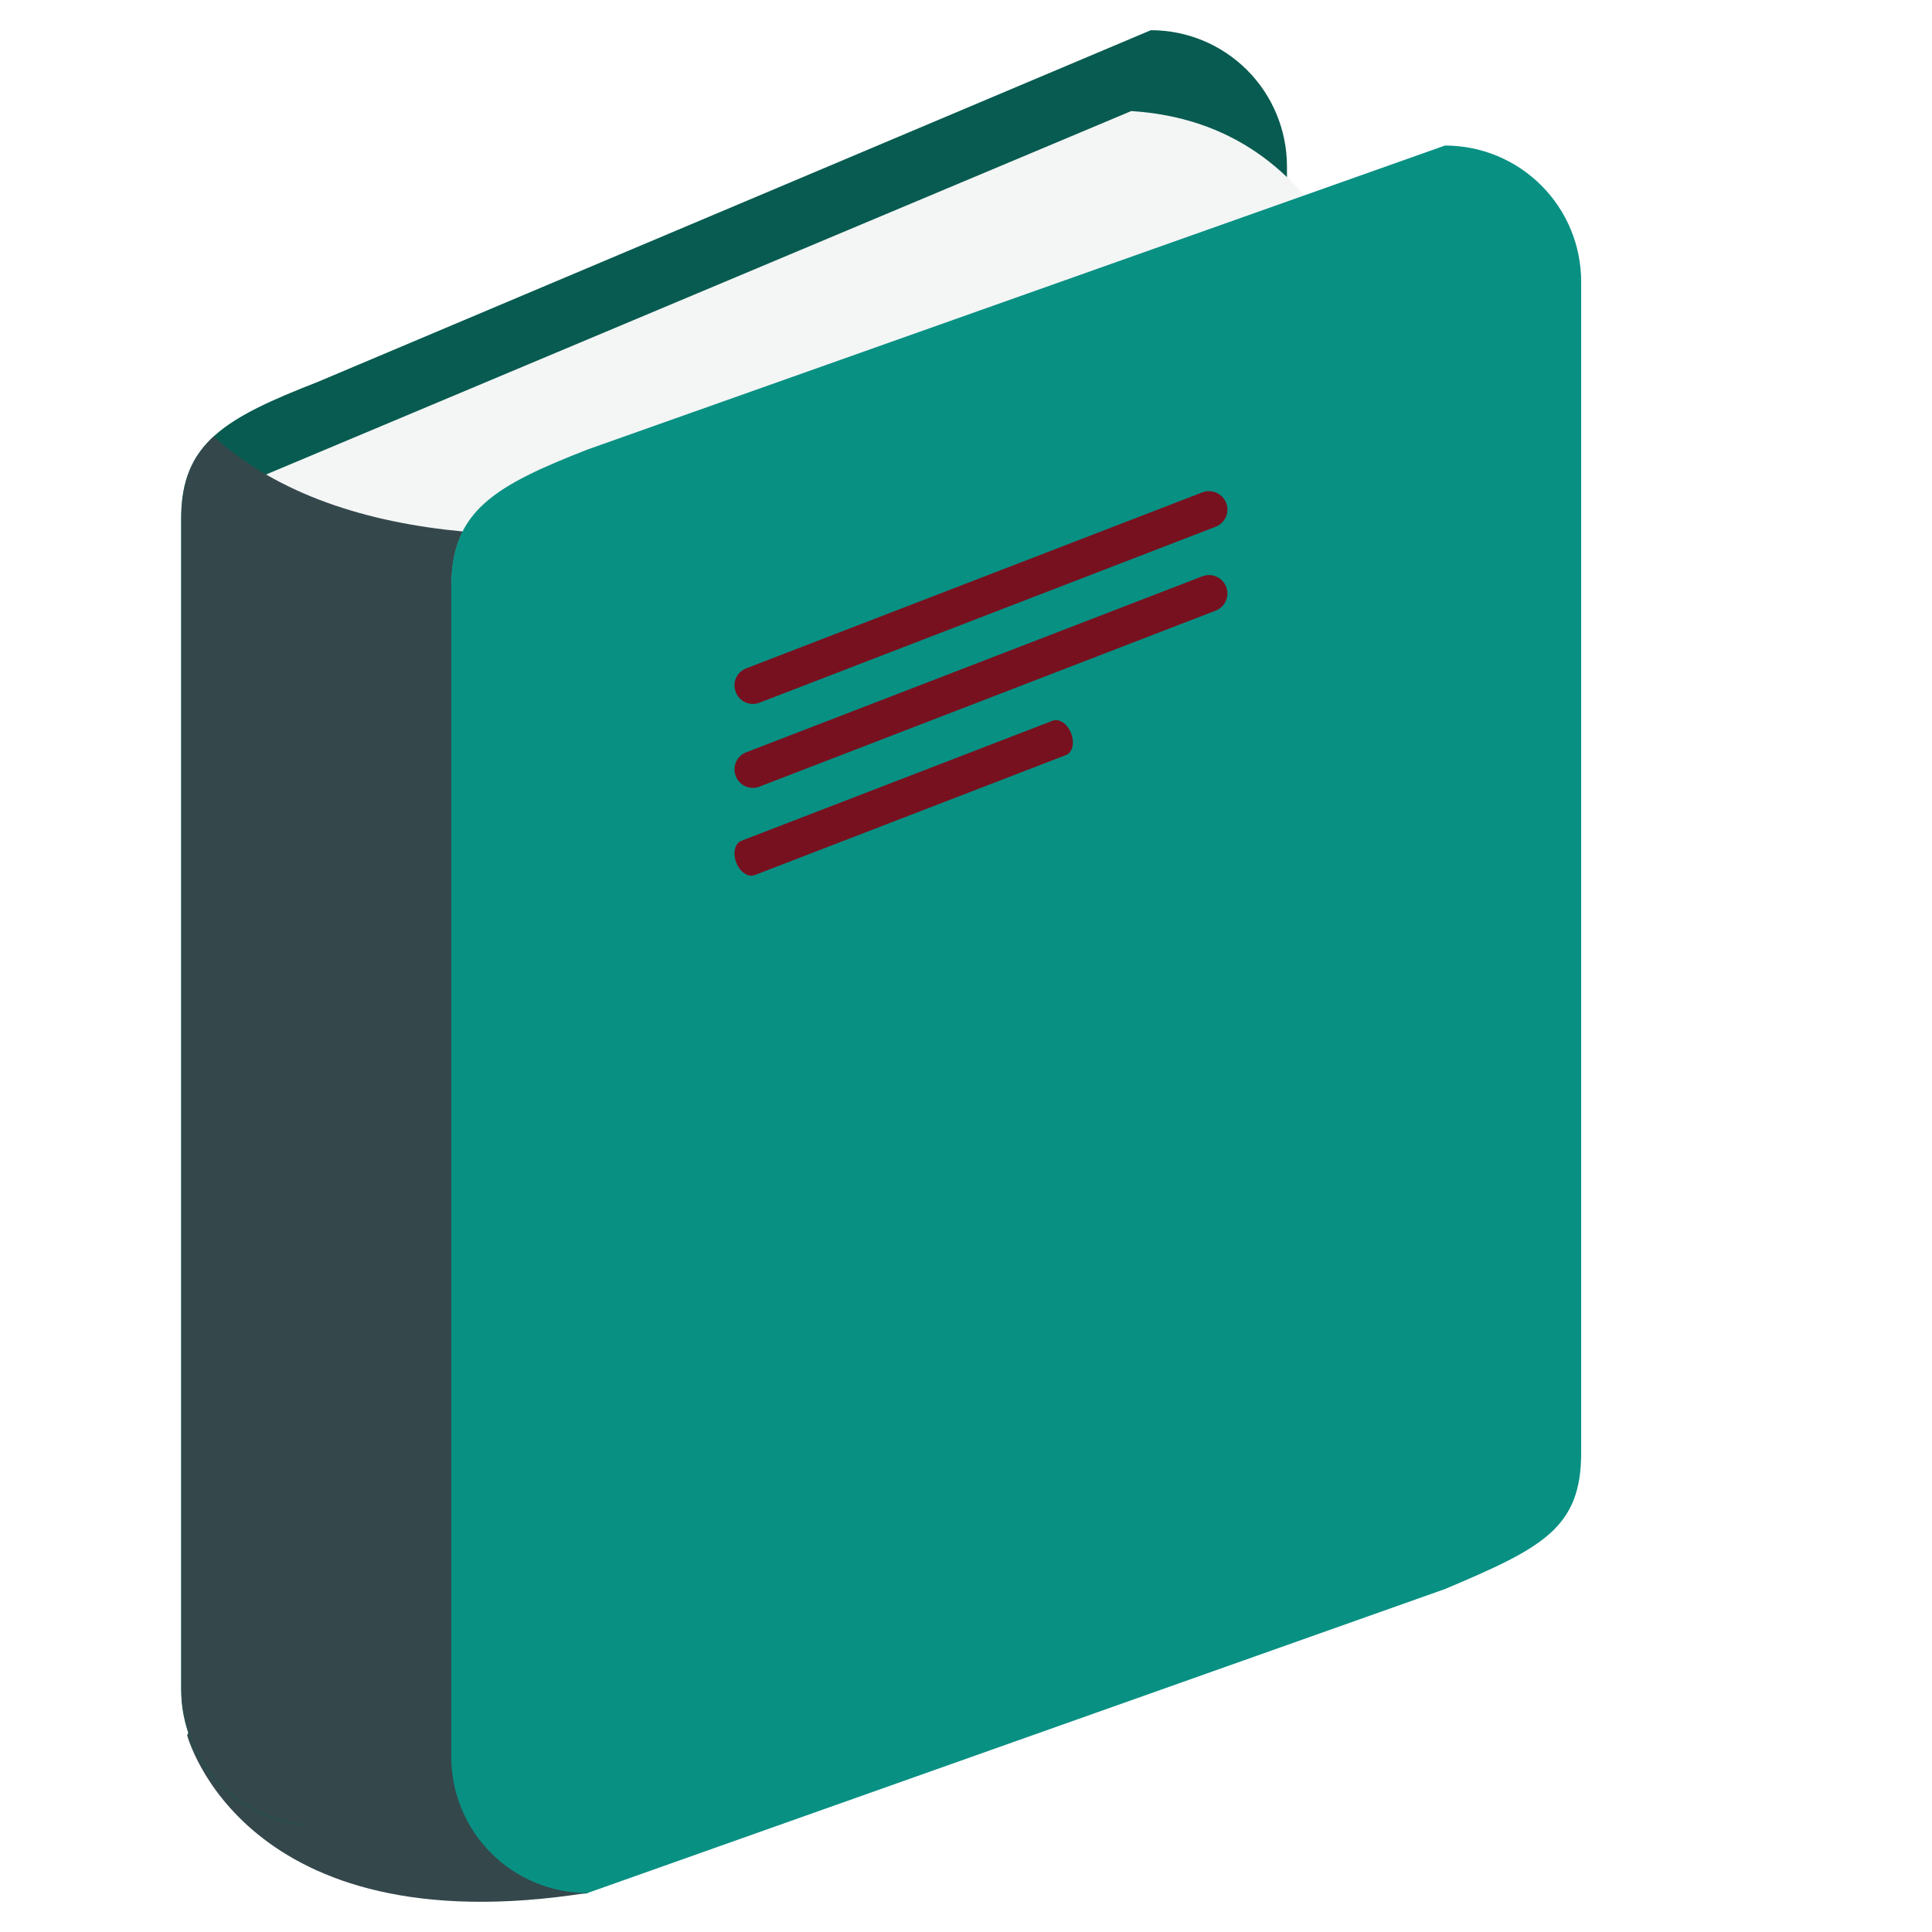
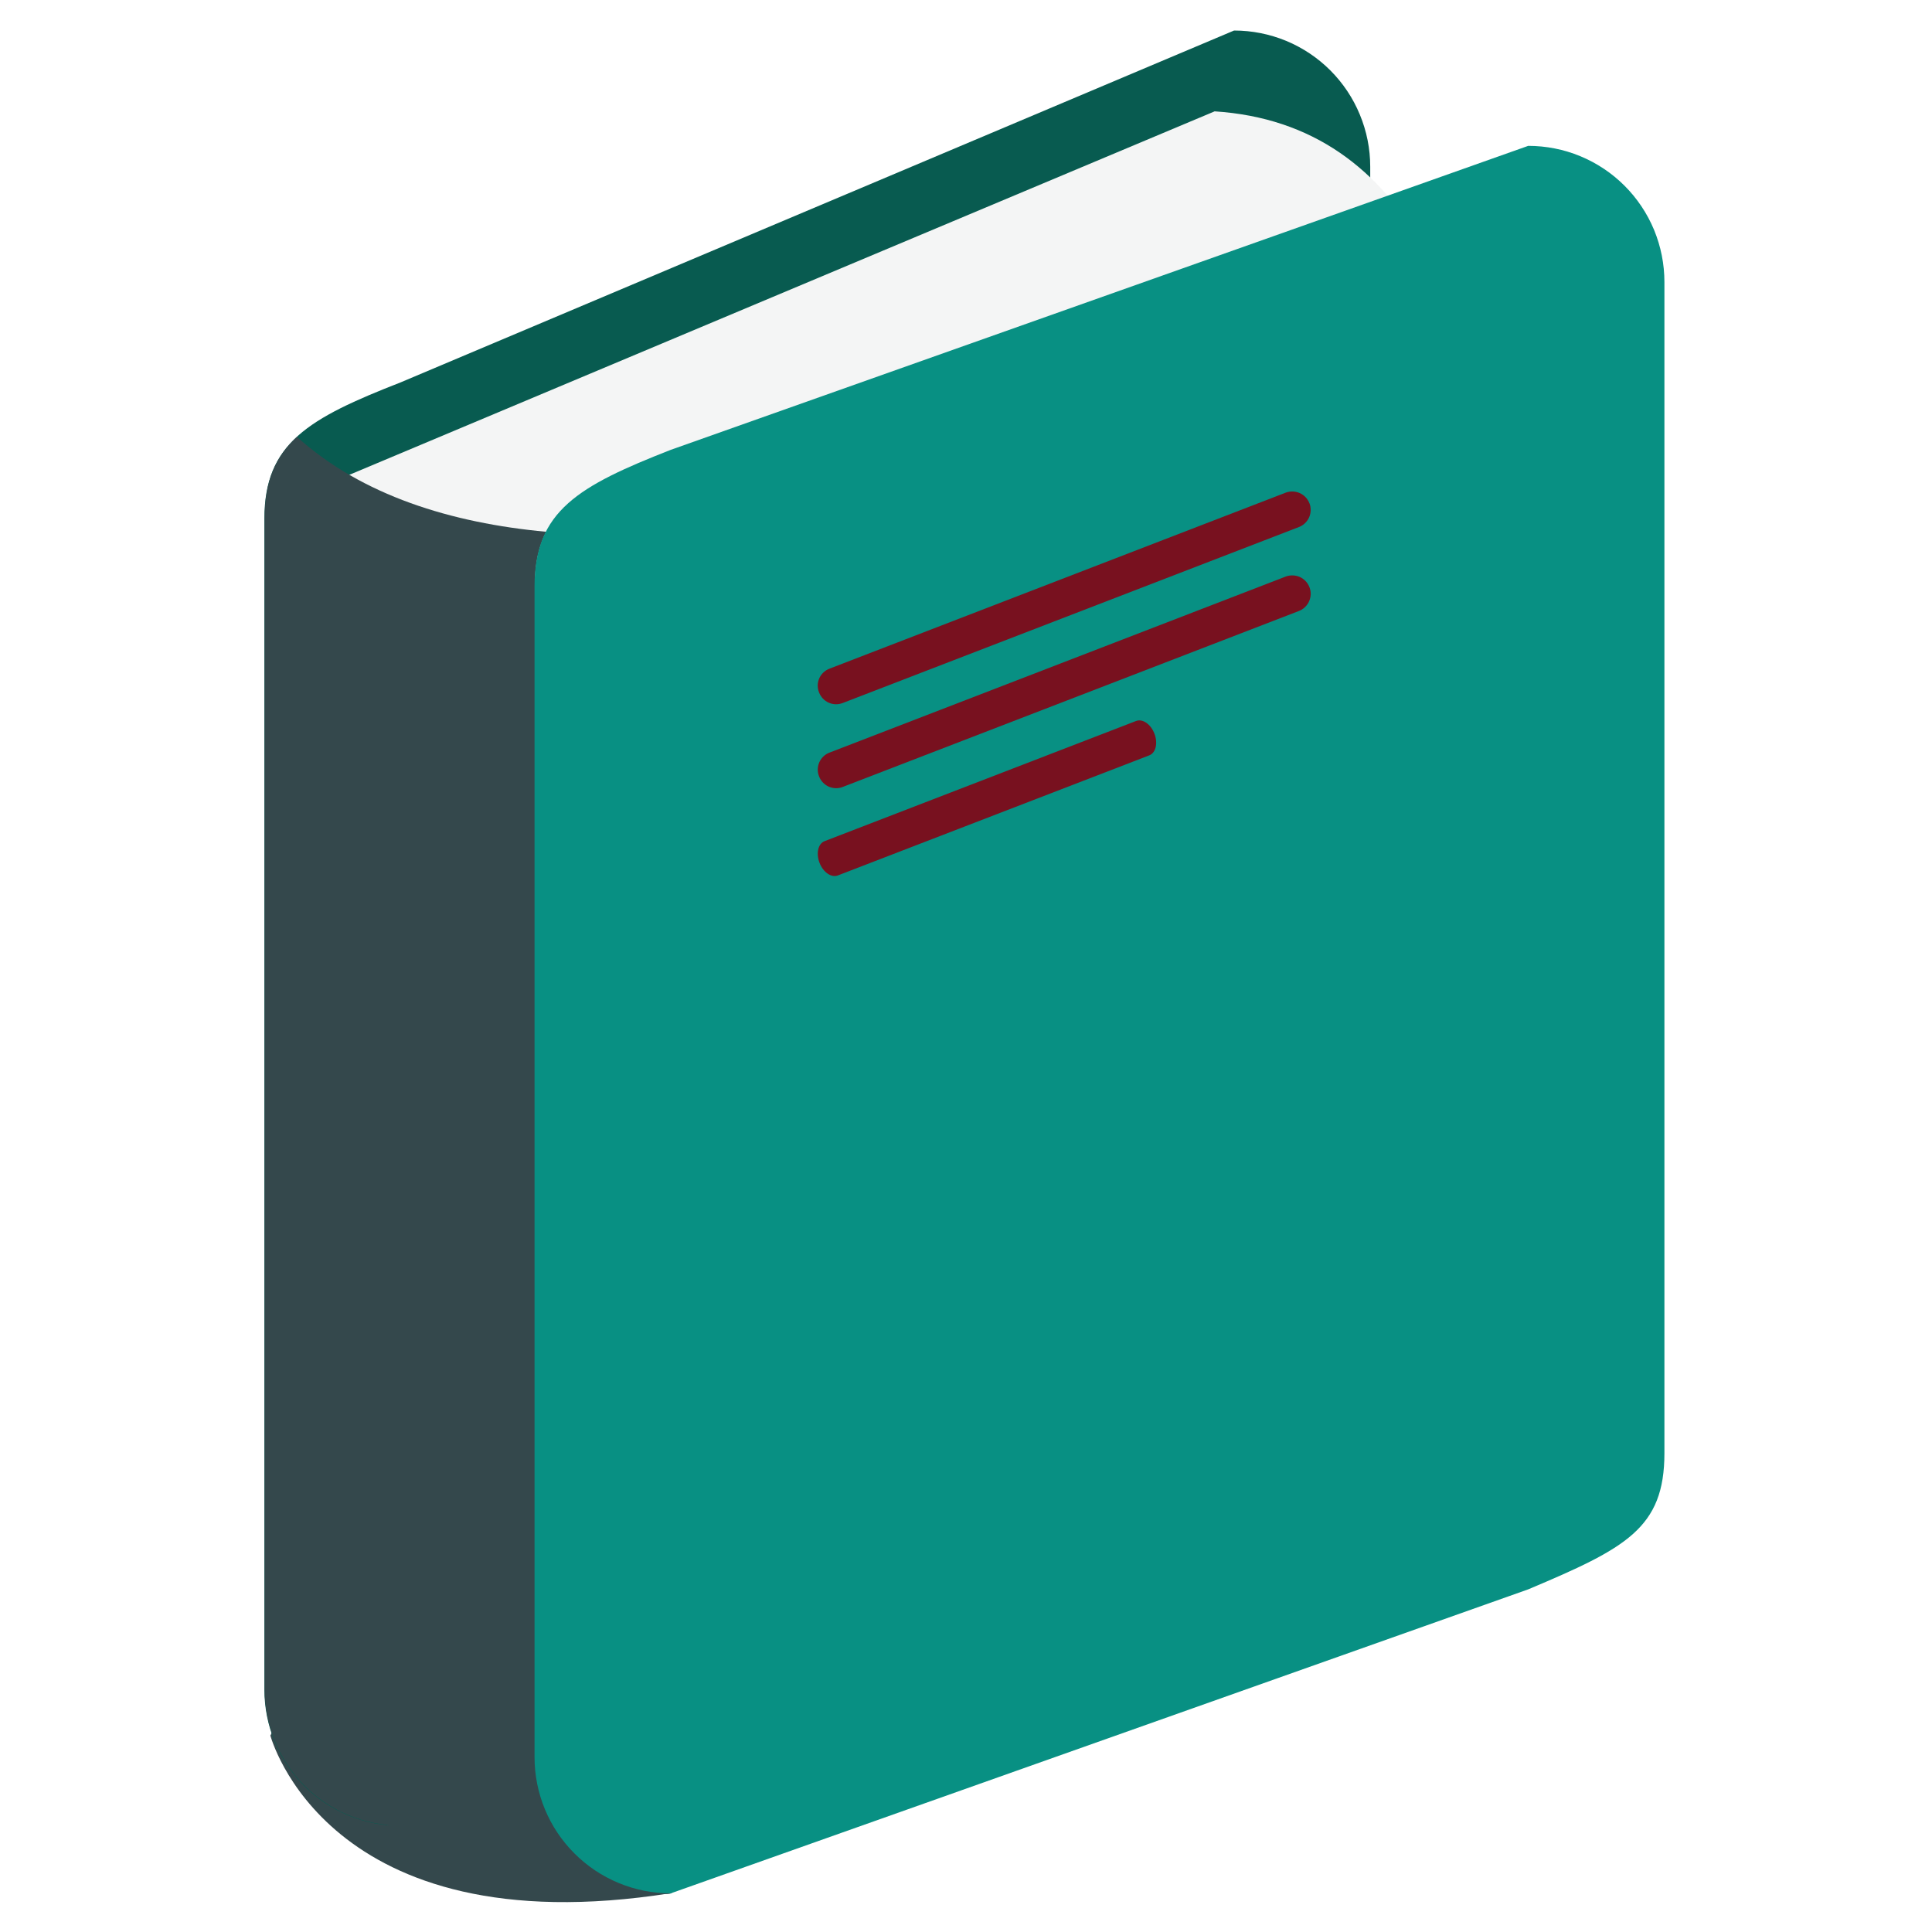
- <svg xmlns="http://www.w3.org/2000/svg" width="2.5rem" height="2.5rem" viewBox="0 0 76 76" fill="none">
-   <path d="M7.36 68.253C7.36 68.253 9.533 76.599 23.108 74.462L25.427 68.876L21.52 64.63L10.708 61.065L7.366 68.253" fill="#34484C" />
-   <path d="M50.626 52.611C50.626 55.57 49.108 56.348 45.27 57.969L12.483 71.812C11.779 71.812 11.082 71.673 10.432 71.404C9.782 71.134 9.191 70.74 8.694 70.242C8.196 69.744 7.802 69.153 7.533 68.503C7.263 67.853 7.125 67.156 7.125 66.453V20.389C7.125 17.428 8.866 16.442 12.483 15.03L45.27 1.188C45.973 1.188 46.67 1.326 47.32 1.595C47.97 1.865 48.56 2.259 49.058 2.757C49.555 3.255 49.95 3.845 50.218 4.495C50.487 5.145 50.626 5.842 50.626 6.545V52.62" fill="#085B50" />
-   <path d="M10.106 71.248C10.106 71.248 22.393 74.775 23.109 74.471C23.827 74.168 22.651 69.142 22.651 69.142L18.209 64.353L14.069 64.161L13.341 65.194L10.104 71.248" fill="#34484C" />
-   <path d="M44.498 4.37L8.127 19.648L9.833 29.445L15.248 29.983L33.313 27.075L44.547 21.189L52.818 9.863C51.01 6.622 48.357 4.616 44.498 4.368" fill="#F4F5F5" />
-   <path d="M17.764 23.038C17.764 22.177 17.913 21.491 18.209 20.907C14.485 20.56 10.968 19.482 8.406 17.172C7.556 17.956 7.136 18.93 7.136 20.379V66.443C7.136 67.864 7.7 69.227 8.705 70.232C9.71 71.237 11.073 71.802 12.494 71.802L17.786 69.566C17.771 69.412 17.763 69.256 17.763 69.101V23.038H17.764Z" fill="#34484C" />
-   <path d="M62.199 57.151C62.199 60.11 60.682 60.888 56.841 62.509L23.109 74.467C21.688 74.467 20.325 73.902 19.321 72.897C18.316 71.892 17.752 70.53 17.752 69.109V23.046C17.752 20.083 19.493 19.099 23.109 17.684L56.841 5.725C57.545 5.725 58.242 5.863 58.892 6.132C59.542 6.401 60.133 6.796 60.63 7.294C61.128 7.791 61.523 8.382 61.792 9.032C62.061 9.682 62.199 10.379 62.199 11.083V57.158" fill="#089083" />
-   <path d="M48.235 19.784C48.27 19.872 48.286 19.967 48.284 20.062C48.282 20.158 48.261 20.252 48.222 20.339C48.183 20.426 48.128 20.504 48.059 20.57C47.99 20.635 47.908 20.687 47.819 20.721L29.876 27.643C29.788 27.677 29.693 27.694 29.598 27.691C29.503 27.689 29.41 27.668 29.323 27.629C29.236 27.59 29.158 27.534 29.093 27.465C29.028 27.395 28.977 27.314 28.944 27.225C28.909 27.137 28.891 27.042 28.893 26.947C28.894 26.852 28.915 26.758 28.953 26.671C28.991 26.584 29.047 26.506 29.116 26.441C29.185 26.375 29.266 26.325 29.355 26.291L47.296 19.369C47.672 19.227 48.091 19.412 48.234 19.785" fill="#78111F" />
-   <path d="M48.235 23.085C48.269 23.174 48.286 23.268 48.283 23.364C48.281 23.459 48.26 23.553 48.221 23.64C48.183 23.727 48.127 23.805 48.058 23.871C47.989 23.936 47.908 23.988 47.819 24.022L29.876 30.944C29.788 30.978 29.693 30.995 29.599 30.993C29.504 30.991 29.41 30.97 29.323 30.931C29.237 30.892 29.158 30.837 29.093 30.768C29.028 30.698 28.977 30.617 28.944 30.528C28.909 30.44 28.891 30.345 28.893 30.25C28.894 30.155 28.915 30.061 28.953 29.974C28.991 29.887 29.047 29.808 29.116 29.743C29.185 29.677 29.266 29.626 29.355 29.593L47.296 22.671C47.384 22.636 47.479 22.619 47.574 22.621C47.669 22.623 47.763 22.644 47.85 22.683C47.938 22.721 48.016 22.776 48.082 22.845C48.148 22.914 48.199 22.995 48.234 23.084" fill="#78111F" />
-   <path d="M42.135 28.847C42.28 29.222 42.191 29.602 41.933 29.702L29.683 34.426C29.426 34.523 29.103 34.3 28.961 33.927C28.818 33.552 28.907 33.172 29.163 33.075L41.415 28.349C41.668 28.252 41.995 28.473 42.135 28.848" fill="#78111F" />
+ <svg xmlns="http://www.w3.org/2000/svg" width="40" height="40" viewBox="0 0 40 40" fill="none">
+   <path d="M5.597 35.929C5.597 35.929 6.741 40.322 13.886 39.197L15.106 36.257L13.05 34.022L7.359 32.146L5.601 35.929" fill="#34484C" />
+   <path d="M28.369 27.697C28.369 29.254 27.57 29.663 25.55 30.517L8.294 37.802C7.923 37.802 7.556 37.729 7.214 37.587C6.872 37.446 6.561 37.238 6.299 36.976C6.037 36.714 5.83 36.403 5.688 36.061C5.546 35.719 5.474 35.352 5.474 34.982V10.738C5.474 9.179 6.39 8.66 8.294 7.917L25.55 0.632C25.92 0.632 26.287 0.705 26.629 0.846C26.971 0.988 27.282 1.196 27.544 1.458C27.805 1.72 28.013 2.03 28.154 2.373C28.296 2.715 28.369 3.081 28.369 3.452V27.702" fill="#085B50" />
+   <path d="M7.042 37.505C7.042 37.505 13.509 39.362 13.886 39.202C14.264 39.042 13.646 36.397 13.646 36.397L11.307 33.877L9.129 33.775L8.745 34.319L7.042 37.505" fill="#34484C" />
+   <path d="M25.144 2.307L6.001 10.348L6.899 15.504L9.749 15.787L19.257 14.257L25.169 11.159L29.523 5.198C28.571 3.492 27.175 2.436 25.144 2.305" fill="#F4F5F5" />
+   <path d="M11.073 12.132C11.073 11.678 11.152 11.318 11.307 11.01C9.347 10.828 7.496 10.26 6.148 9.045C5.7 9.457 5.479 9.97 5.479 10.732V34.977C5.479 35.724 5.777 36.442 6.305 36.971C6.834 37.5 7.551 37.797 8.299 37.797L11.085 36.62C11.077 36.539 11.073 36.457 11.072 36.375V12.132H11.073Z" fill="#34484C" />
+   <path d="M34.46 30.086C34.46 31.643 33.662 32.053 31.64 32.906L13.886 39.2C13.138 39.2 12.421 38.902 11.893 38.373C11.364 37.845 11.067 37.127 11.067 36.38V12.136C11.067 10.577 11.983 10.059 13.886 9.314L31.64 3.02C32.01 3.02 32.377 3.092 32.719 3.234C33.062 3.376 33.372 3.583 33.634 3.845C33.896 4.107 34.104 4.418 34.246 4.76C34.387 5.103 34.46 5.469 34.46 5.84V30.09" fill="#089083" />
+   <path d="M27.111 10.419C27.129 10.466 27.137 10.516 27.136 10.566C27.135 10.616 27.124 10.665 27.104 10.711C27.083 10.757 27.054 10.798 27.018 10.833C26.982 10.867 26.939 10.894 26.892 10.912L17.448 14.555C17.401 14.573 17.352 14.582 17.302 14.581C17.252 14.58 17.202 14.568 17.157 14.548C17.111 14.527 17.07 14.498 17.036 14.462C17.002 14.425 16.975 14.382 16.957 14.335C16.939 14.289 16.93 14.239 16.93 14.189C16.931 14.139 16.942 14.09 16.962 14.044C16.982 13.998 17.011 13.957 17.048 13.923C17.084 13.888 17.127 13.862 17.174 13.844L26.616 10.201C26.814 10.126 27.035 10.223 27.11 10.42" fill="#78111F" />
+   <path d="M27.111 12.157C27.129 12.203 27.138 12.253 27.137 12.303C27.135 12.353 27.124 12.403 27.104 12.448C27.084 12.494 27.054 12.536 27.018 12.57C26.982 12.605 26.939 12.632 26.892 12.65L17.448 16.293C17.402 16.311 17.352 16.32 17.302 16.319C17.252 16.317 17.203 16.306 17.157 16.286C17.112 16.266 17.071 16.236 17.037 16.2C17.002 16.164 16.976 16.121 16.958 16.074C16.939 16.028 16.93 15.978 16.931 15.928C16.932 15.878 16.943 15.828 16.963 15.782C16.983 15.737 17.012 15.695 17.048 15.661C17.084 15.626 17.127 15.599 17.174 15.582L26.617 11.938C26.663 11.92 26.713 11.912 26.763 11.913C26.813 11.914 26.863 11.925 26.909 11.945C26.954 11.965 26.996 11.994 27.03 12.03C27.065 12.066 27.092 12.109 27.11 12.156" fill="#78111F" />
+   <path d="M23.901 15.189C23.977 15.387 23.93 15.587 23.794 15.639L17.347 18.125C17.212 18.177 17.042 18.059 16.967 17.863C16.892 17.665 16.939 17.465 17.073 17.415L23.522 14.927C23.655 14.876 23.827 14.992 23.901 15.19" fill="#78111F" />
</svg>
